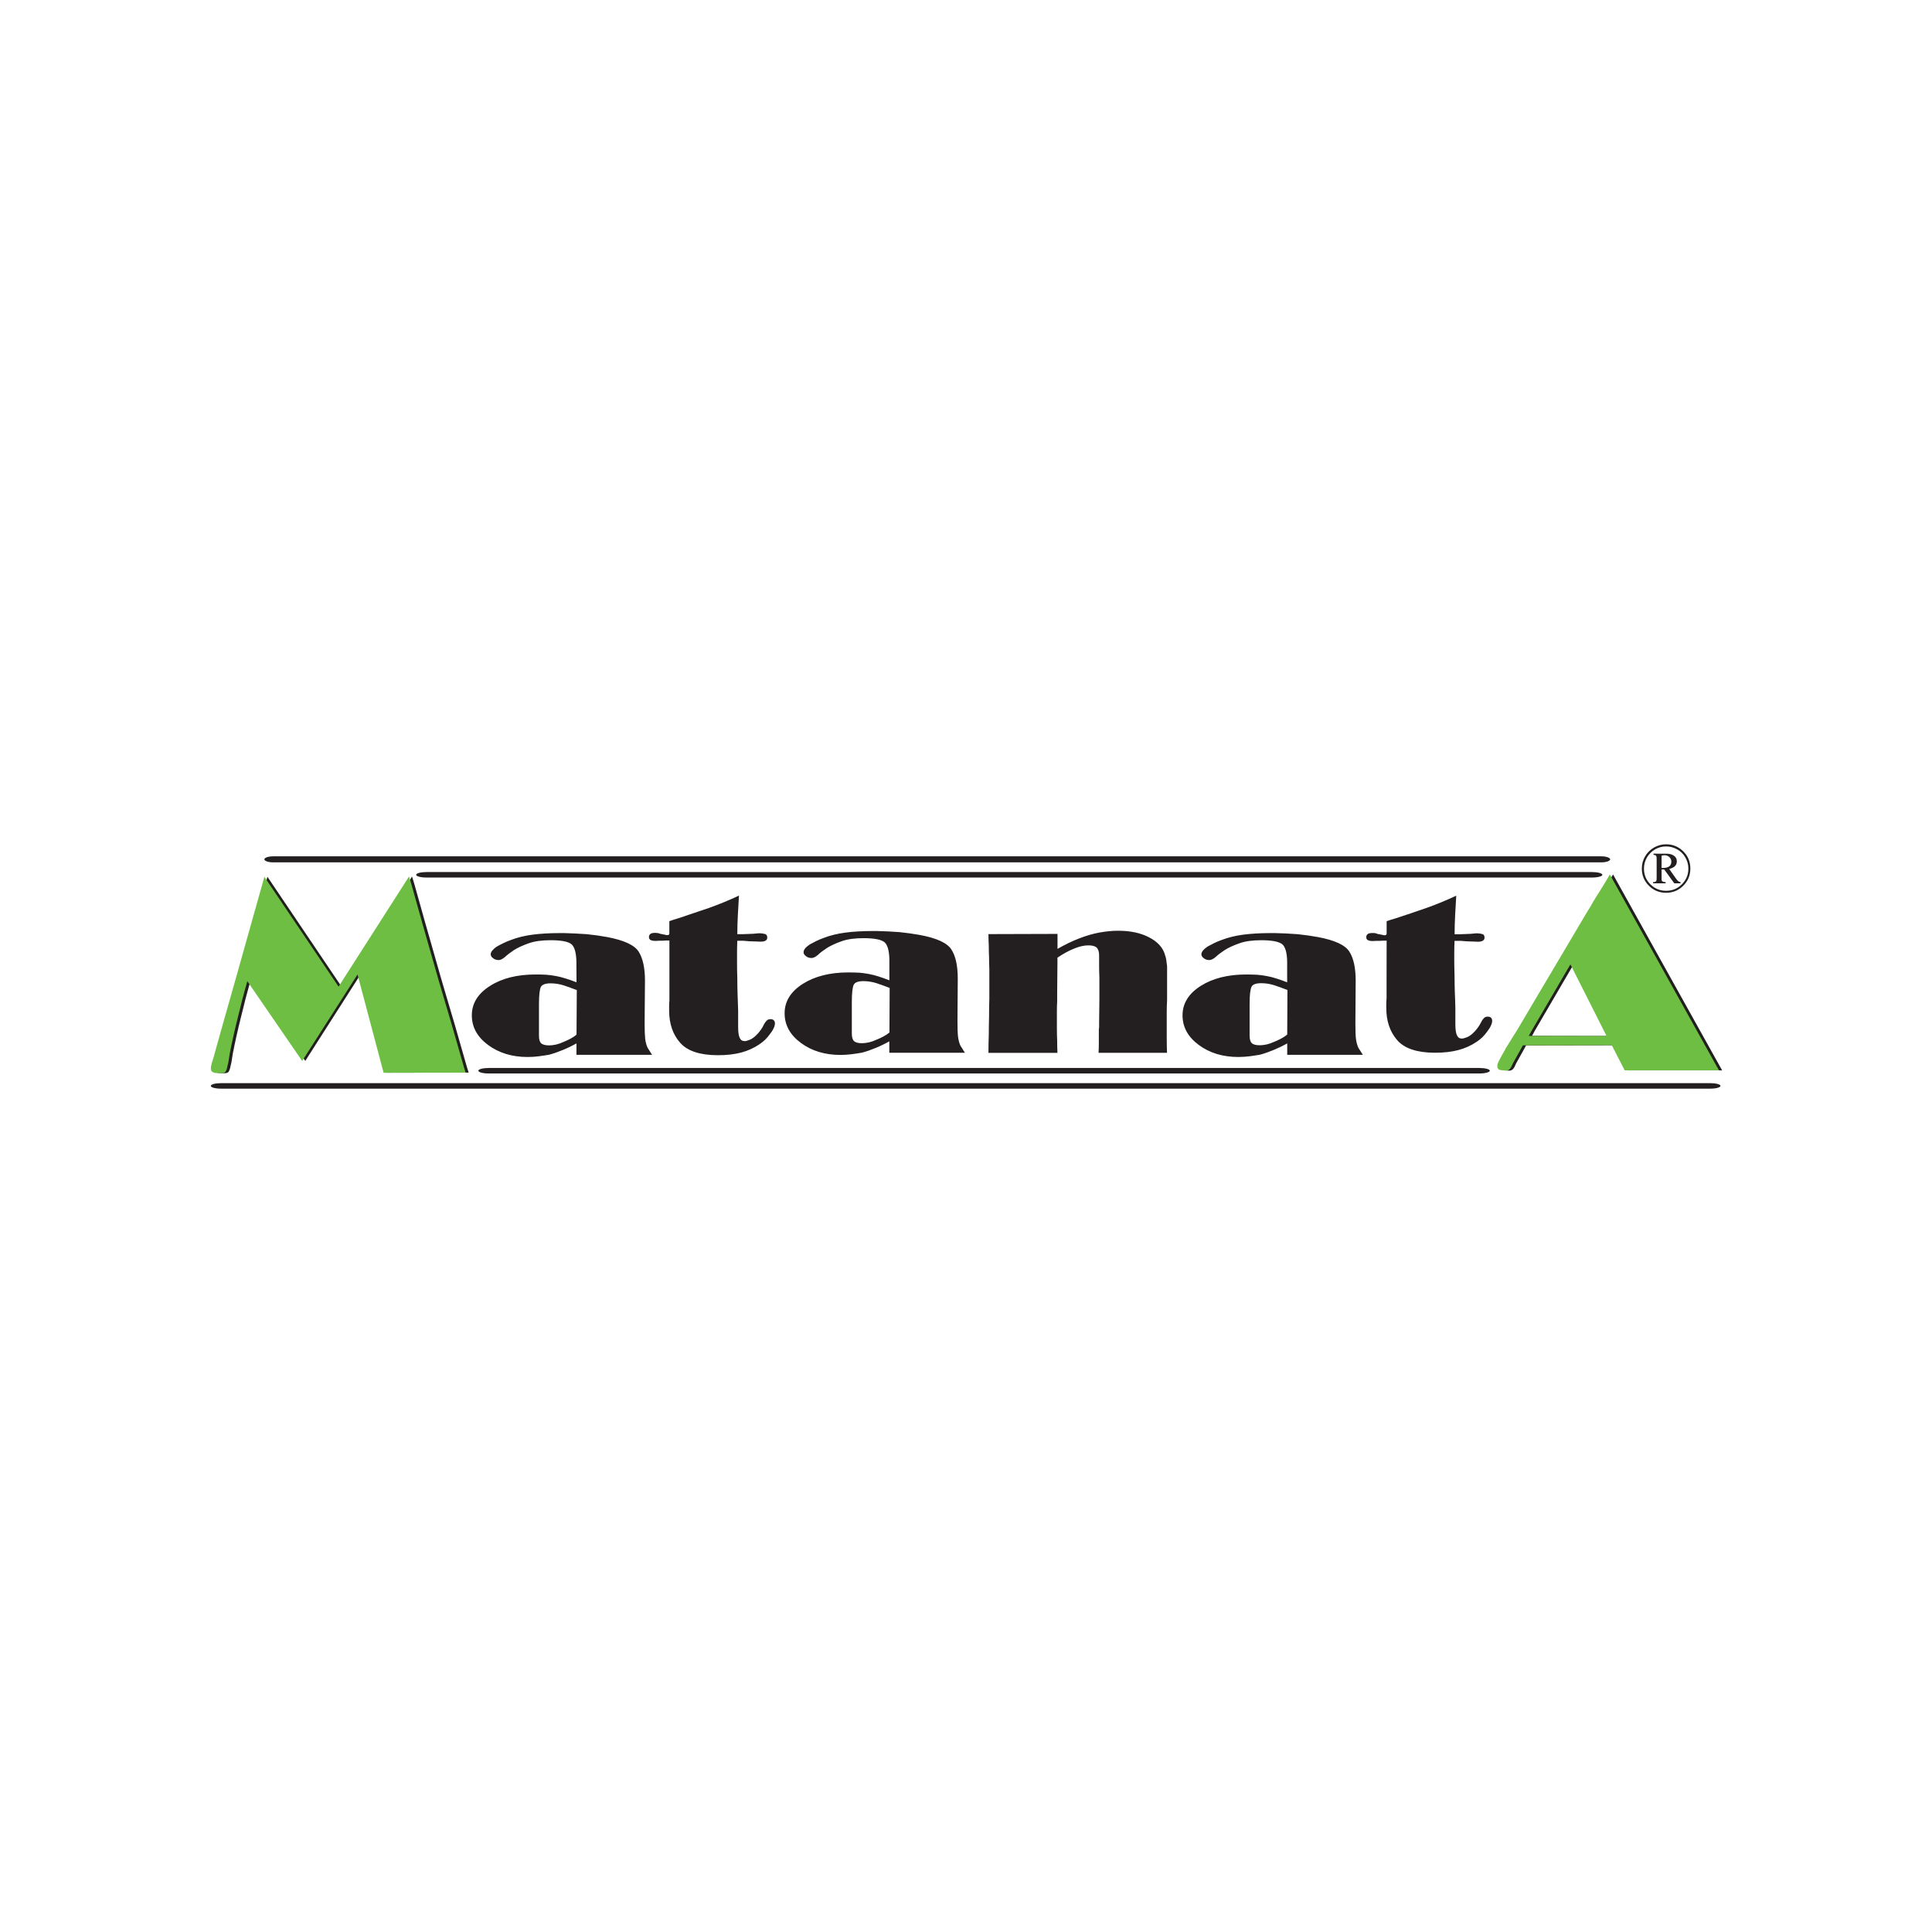
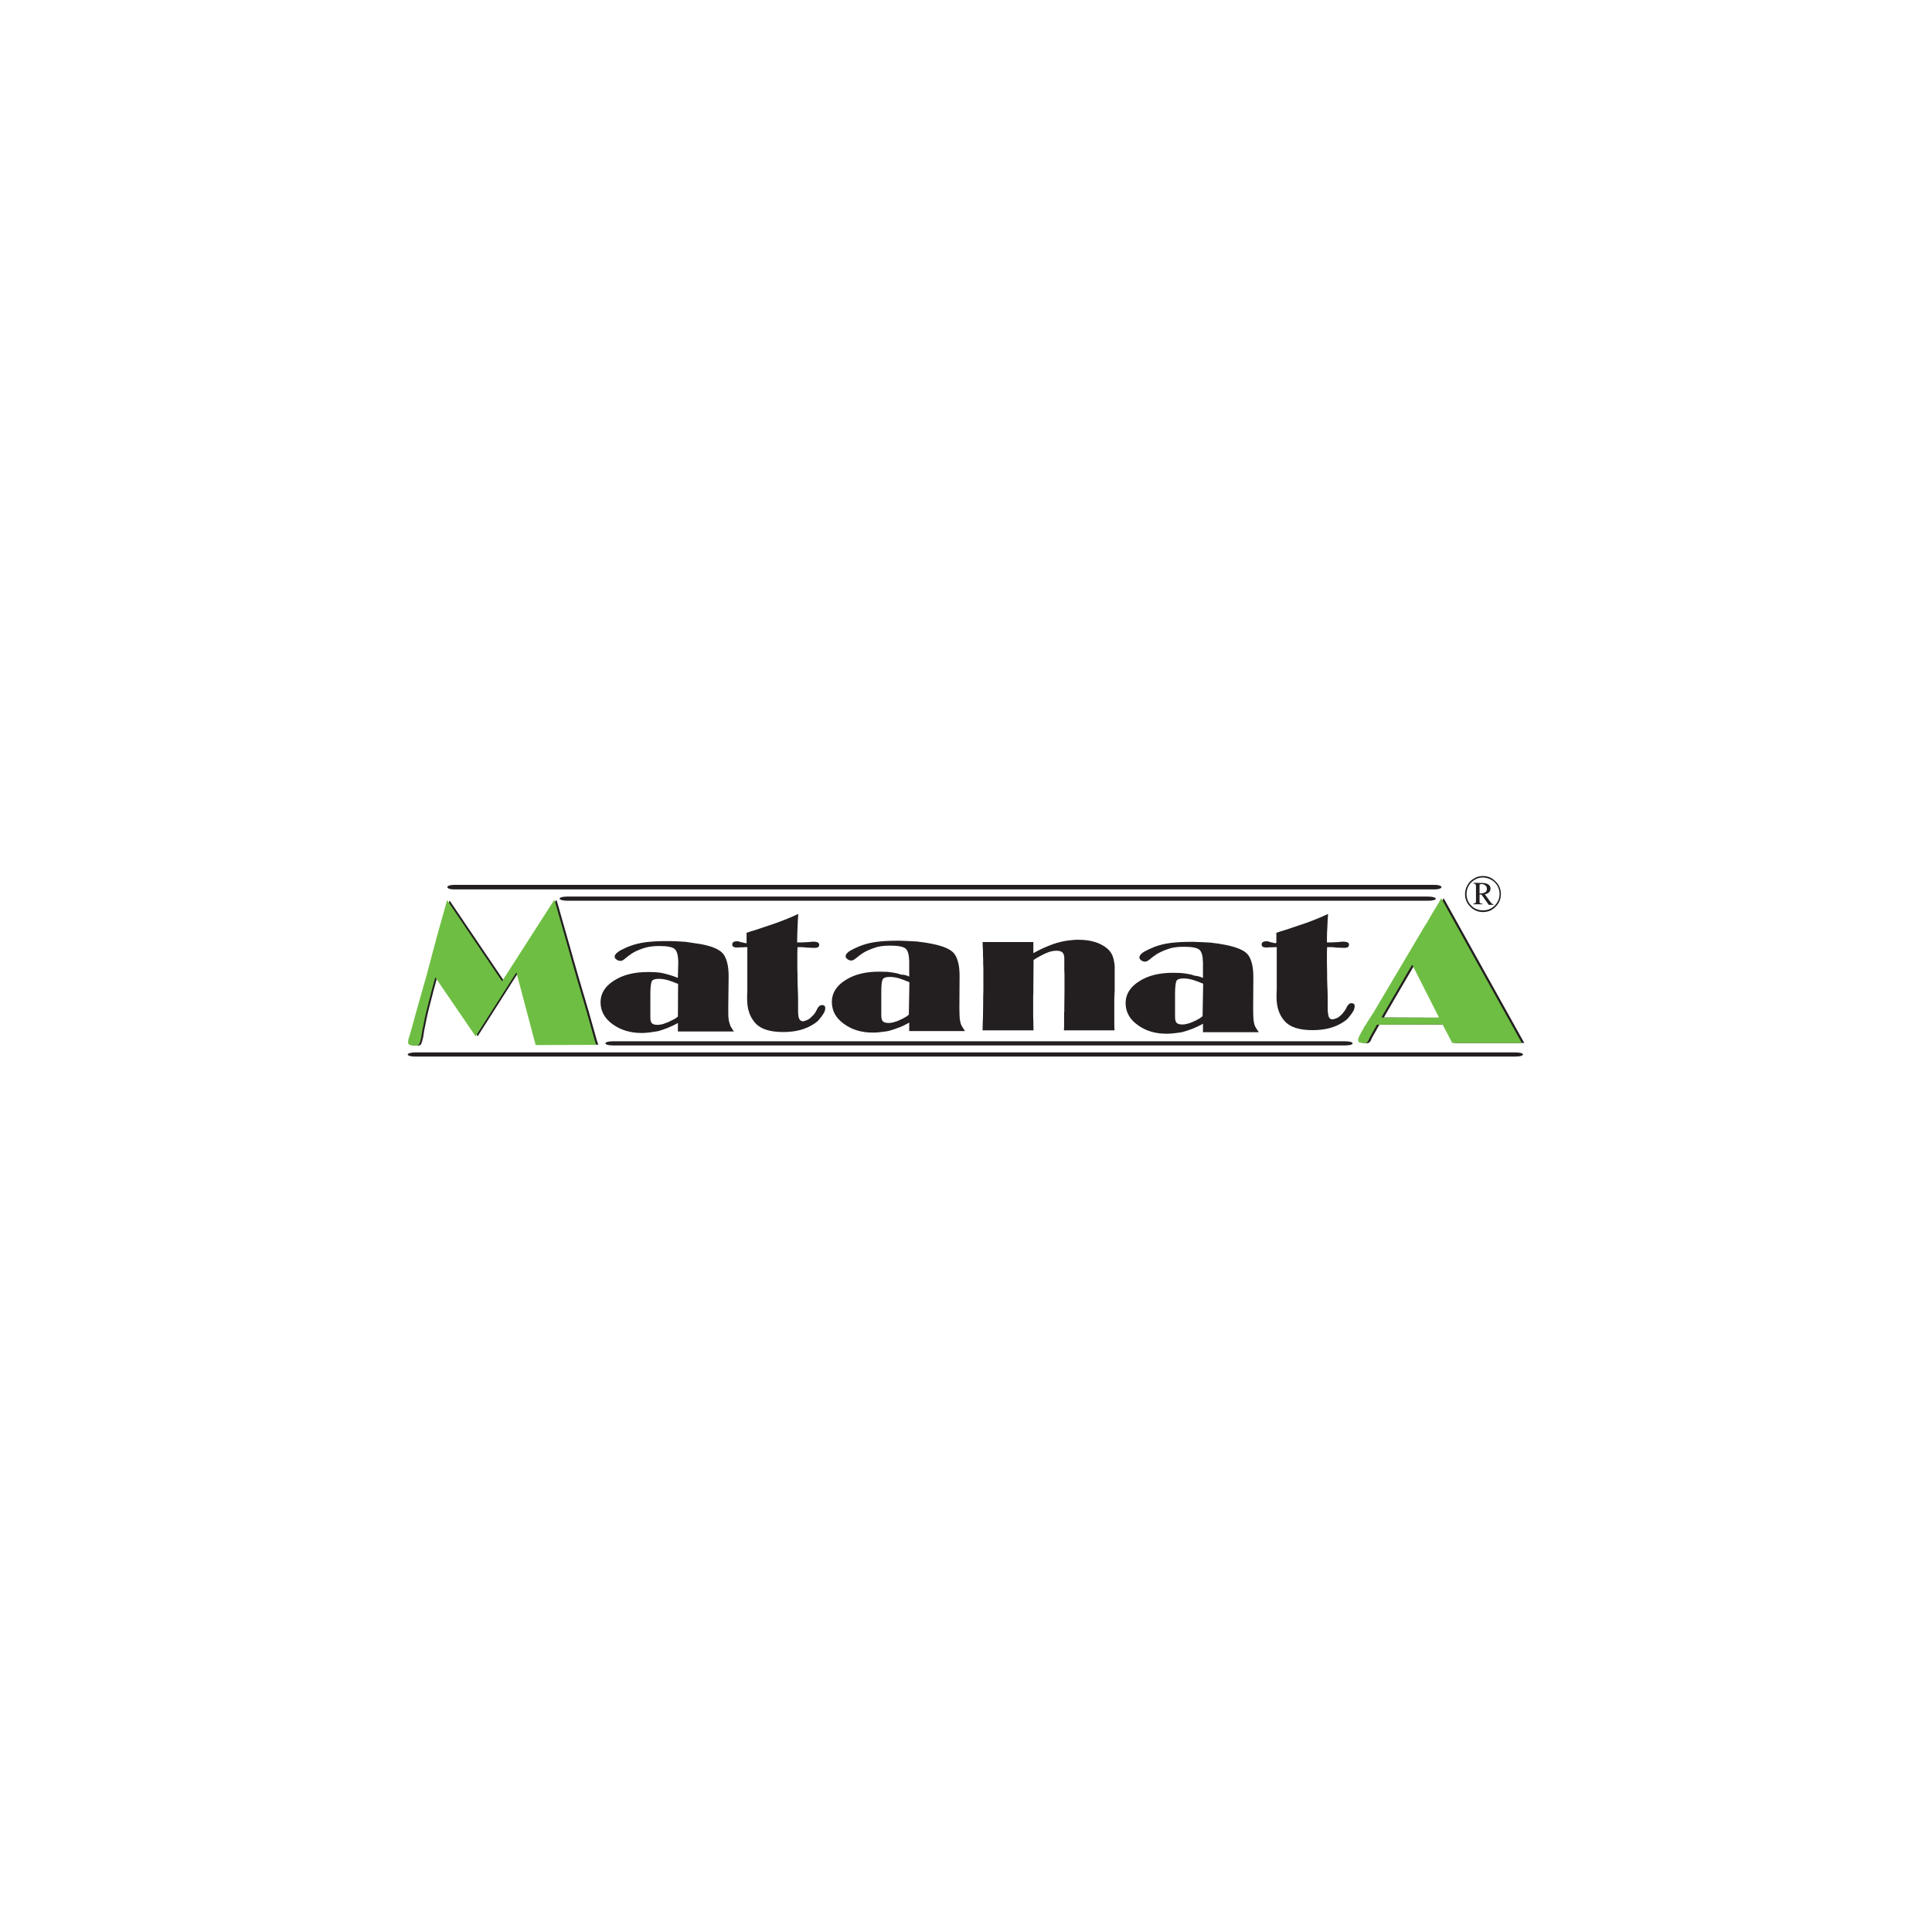
- <svg xmlns="http://www.w3.org/2000/svg" viewBox="0 0 1024 1024" width="1024" height="1024">
-   <rect width="1024" height="1024" fill="#FFFFFF" />
-   <g transform="translate(71.680,407.253) scale(0.363878) translate(-113.829,-956.091)">
-     <style type="text/css">
- 	.st0{fill-rule:evenodd;clip-rule:evenodd;fill:#231F20;}
- 	.st1{fill-rule:evenodd;clip-rule:evenodd;fill:#6FBE44;}
+ <svg xmlns="http://www.w3.org/2000/svg" version="1.1" id="Layer_1" x="0px" y="0px" viewBox="0 0 1024 1024" style="enable-background:new 0 0 1024 1024;" xml:space="preserve">
+   <style type="text/css">
+ 	.st0{fill-rule:evenodd;clip-rule:evenodd;fill:#FFFFFF;}
+ 	.st1{fill-rule:evenodd;clip-rule:evenodd;fill:#231F20;}
+ 	.st2{fill-rule:evenodd;clip-rule:evenodd;fill:#6FBE44;}
</style>
+   <rect class="st0" width="1024" height="1024" />
+   <g>
    <g>
-       <g>
-         <path class="st0" d="M517,1113.6l3.3,10.7l15.8,56.3l23.9,83.7l19.7,66.6l17.3,60.4l2.5,7.9l-119.5,0.2l-38-143.2l-80.5,126    L281.6,1266c-5.1,17.6-9.7,35.5-14,53.4c-4.5,18-8.5,35.9-12,53.9v1.2c-0.3,0.6-0.4,1.2-0.4,1.7c-0.3,1.7-0.5,3.4-0.8,5.4    c-0.2,2.2-0.8,4.2-1.3,6.2c-1.1,4.7-1,5.7-2.9,9.6c-2,3.9-8.9,2.5-13.5,2.5c-3.5,0-8.2-1.6-8.2-6c0-6.3,2.2-10.9,3.9-16.8l12-43.1    l21.2-74.7l19.2-68.3l17.6-62.6l4-14.4l108,160.1L517,1113.6z M2266.4,1110.6l158.9,285.4H2288l-18.8-36.6l-11.3,0l-114.2,0.2    l-3.9,0l-13.4,24.1c-2.1,3-2.6,6.7-5.3,9.9c-1.6,1.9-3.6,2.8-6.1,2.8c-1.9,0-9.2-0.6-10.4-1.7c-1.2-1.2-2-2.2-2-3.6    c0-2.2-0.7-2.9,2-8.3c2.7-5.4,5.8-11.1,9.4-17.1c0.3-0.8,0.7-1.6,1.1-2.5c0.3-0.5,0.7-1,1.2-1.6c3-4.9,5.8-9.5,8.5-13.8    c2.7-4.3,4.7-7.6,6.2-9.8l100-168.8c1.9-3.2,3.9-6.6,6.2-10.1c1.9-3.3,3.8-6.5,5.6-9.8C2250.6,1136.5,2259,1123.7,2266.4,1110.6     M2209,1241.6l-3.9,6.5l-52.7,90.2l-4,7.4c37.5-0.1,69.1,0.3,106.7,0.2l6.6-0.4L2209,1241.6z M238.5,1414.6h2169.8    c8,0,14.6,1.8,14.6,4c0,2.2-6.6,4-14.6,4H238.5c-8,0-14.6-1.8-14.6-4C223.9,1416.4,230.4,1414.6,238.5,1414.6 M628.6,1392.5    h1443.2c8.3,0,15.1,1.8,15.1,4s-6.8,4-15.1,4H628.6c-8.3,0-15-1.8-15-4C613.5,1394.3,620.3,1392.5,628.6,1392.5 M314.9,1084.2    h1934.3c7.2,0,13,2,13,4.4c0,2.4-5.9,4.4-13,4.4H314.9c-7.2,0-13-2-13-4.4S307.7,1084.2,314.9,1084.2 M538,1107.1    c-8.3,0-15,1.8-15,4c0,2.2,6.8,4,15,4h1697.7c8.3,0,15.1-1.8,15.1-4c0-2.2-6.8-4-15.1-4H538z M891.8,1196.6l0-18    c2.2-0.6,4.3-1.3,6.5-2.2c2.1-0.7,4.2-1.3,6.4-1.9c15.1-5,30.1-10.1,45.1-15.2c14.7-5.3,29.2-11.2,43.4-17.9    c-0.5,9.2-1,18.6-1.6,28c-0.5,9.2-0.8,18.7-0.8,28.2c2.7,0,5.4,0,8,0c2.4,0,5-0.1,7.6-0.3c2.4,0,4.9-0.1,7.6-0.3    c2.4-0.2,5-0.4,7.6-0.7h1.6h1.7c2.4,0.2,4.7,0.7,6.8,1.2c1.8,0.9,2.8,2.6,2.7,5.1c0,2-0.8,3.4-2.3,4.3c-1.6,1.1-4,1.6-6.9,1.6    c-2.9,0-5.7-0.1-8.4-0.3c-3,0-5.9-0.1-8.8-0.3c-3-0.2-5.8-0.4-8.4-0.7h-8.8c-0.3,7.2-0.4,12.8-0.4,16.9c0,4.3,0,8.3,0,12v1.1    c0,0.4,0,0.7,0,0.9c0,7.8,0.1,15.6,0.4,23.4c0,8,0.1,15.9,0.4,23.7c0.3,8,0.5,15.9,0.8,23.7c0,8,0,15.9,0,23.7    c0,7.8,0.8,13.2,2.4,16.2c1.3,3,3.7,4.6,7.2,4.6c1.4,0,2.9-0.3,4.4-1c1.7-0.4,3.3-1.1,4.9-1.9c3.5-1.9,6.8-4.8,10-8.4    c3.2-3.5,5.9-7.4,8.1-11.8c0.5-1.1,1-2.1,1.6-2.9c0.3-0.7,0.7-1.3,1.3-1.9c1.1-1.5,2.1-2.6,3.2-3.2c1.1-0.6,2.5-0.9,4-0.9    c2.2,0,3.8,0.5,4.8,1.6c1.1,1.1,1.7,2.5,1.7,4.5c0,2.2-0.7,4.7-2.1,7.5c-1.3,2.8-3.2,5.7-5.6,8.7c-1.9,2.6-4,5.1-6.4,7.5    c-2.7,2.5-5.5,4.8-8.5,6.8c-8,5.4-16.8,9.4-26.5,12c-9.8,2.6-21.1,3.9-33.8,3.9c-26.2,0-44.6-6.1-55.1-18.1    c-10.7-12-16.1-27.7-16.1-47.1v-7.1c0-2.4,0.1-4.8,0.4-7.2c0-2.2,0-4.4,0-6.8v-7.2l0-16.9l0-56.7H887c-1.6,0.2-3.2,0.3-4.8,0.3    H877c-1.7,0.2-3.3,0.3-4.9,0.3c-3.5,0-6-0.4-7.6-1.3c-1.6-0.9-2.4-2.3-2.4-4.2c0-2.2,0.8-3.8,2.5-4.9c1.3-0.9,3.5-1.3,6.8-1.3    c1.1,0,2.4,0.1,4,0.3c1.3,0.5,2.7,0.9,4,1.3h0.8c1.6,0.4,3.2,0.8,4.8,1c1.4,0.4,2.6,0.7,3.7,0.7c1.1,0,1.9-0.2,2.4-0.7    C891.6,1198,891.8,1197.4,891.8,1196.6 M1212.3,1264.8l0-30.5c-0.3-12.8-2.7-21.2-7.2-25.1c-4.9-3.8-15.1-5.8-30.6-5.8    c-12.9,0-23.5,1.5-31.8,4.5c-8.6,3-15.7,6.3-21.3,9.8c-5.6,3.7-10,7-13.2,10.1c-3.6,3-6.6,4.5-9.2,4.5c-3.3,0-6-0.9-8.1-2.6    c-2.4-1.7-3.6-3.6-3.6-5.8c0-1.7,0.7-3.6,2.3-5.6c1.6-1.9,3.9-3.9,6.8-5.8c2.7-1.5,5.8-3.1,9.2-4.8c3.2-1.6,6.8-3.1,10.9-4.6    c9.6-3.7,20.2-6.3,31.7-7.8c11.5-1.5,24.9-2.3,40.2-2.3h2.9h2.8c11,0.2,22,0.8,33,1.6c10.7,1.1,20.6,2.5,29.8,4.2    c24.4,4.5,39.7,11.6,45.8,21.2c6.2,9.7,9.2,23.8,9.2,42.2l-0.4,60.4v2.3c0,9.9,0.2,17.3,0.8,22c0.6,5,1.8,9.4,3.6,13.3    c0.9,1.5,1.8,3,2.9,4.5c1,1.8,2.2,3.6,3.6,5.6h-110.2l0-16.6c-7,3.9-13.8,7.2-20.1,9.7c-6.8,2.8-13.3,5.1-19.8,6.8    c-5.1,0.9-10.2,1.6-15.3,2.3c-5.3,0.6-10.7,1-16,1c-22.5,0-41.7-5.8-57.6-17.5c-15.8-11.7-23.7-26.1-23.7-43.2    c0-17.3,8.9-31.7,26.6-42.9c17.4-11,39.5-16.6,66.3-16.6c5.6,0,10.9,0.2,15.7,0.4c4.8,0.4,9.5,1,14.1,1.9c4.6,0.8,9.2,2,14.1,3.6    C1201.5,1260.8,1206.7,1262.6,1212.3,1264.8 M1212.7,1276.1c-0.3-0.2-0.5-0.4-0.9-0.7c-0.5,0-0.9-0.1-1.2-0.3    c-5.6-2.2-11.4-4.2-17.3-6.2c-6.2-1.9-12.4-2.9-18.8-2.9c-7.5,0-12.3,1.7-14.1,5.2c-1.8,3.7-2.8,12.1-2.8,25.3l0,37.9l0,7.8    c0,5.4,1.1,9.1,3.1,11c2.2,2.2,6,3.2,11.7,3.2c2.9,0,6.3-0.4,10.1-1.2c3.8-0.9,7.5-2.2,11.3-4c3.2-1.2,6.4-2.8,9.7-4.5    c3.3-1.7,6.2-3.7,8.9-5.9L1212.7,1276.1z M1457.2,1197.2l0,21.8c11-6.3,21.6-11.4,31.8-15.3c9.9-3.9,19.7-6.7,29.3-8.5    c4.6-0.8,9.1-1.5,13.6-1.9c4.6-0.5,9.2-0.7,13.7-0.7c17.4,0,32.3,3.1,44.6,9.4c12.4,6.3,20.2,14.7,23.4,25.1    c0.2,1.3,0.7,2.5,1.1,3.6c0.3,1.3,0.5,2.5,0.8,3.6c0.5,3,0.9,6.3,1.3,9.8c0,3.7,0,8.9,0,15.8c0,5.7,0,11.3,0,16.9    c0,5.7,0,11.3,0,16.9c-0.3,5.7-0.5,11.3-0.5,16.9c0,5.7,0,11.3,0,16.9c0,7.2,0,14.3,0,21.5c0,7.2,0.1,14.3,0.4,21.4h-99.7    c0.3-5,0.4-10,0.4-14.9c0-4.8,0-9.6,0-14.4v-3.8c0-1.3,0.1-2.5,0.4-3.6c0-1.3,0-2.6,0-3.9c0-1.1,0-2.3,0-3.6l0.4-32.5    c0-5.4,0-10.8,0-16.1c0-5.5,0-11,0-16.6c-0.2-5.5-0.4-10.9-0.4-16.3c0-5.4,0-10.8,0-16.2c0-5.2-1.2-9-3.6-11.4    c-2.5-2.2-6.5-3.2-12.1-3.2c-6.1,0-12.9,1.5-20.5,4.6c-7.7,3-15.9,7.5-24.5,13.3v6.5l-0.4,44.8c0,4.3,0,8.6,0,12.7    c-0.3,4.3-0.4,8.7-0.4,13c0,4.3,0,8.6,0,12.7c0,4.3,0,8.6,0,12.9c0,6.1,0.1,12.1,0.4,18c0,6,0.1,12.1,0.4,18.1h-100.5    c0-8.9,0.2-17.8,0.5-26.6c0-8.7,0.2-17.4,0.4-26c0-8.8,0.1-17.6,0.4-26.5c0-8.7,0-17.4,0-26c0-5.7,0-11.3,0-16.9    c-0.2-5.7-0.4-11.3-0.4-17.2c-0.3-5.6-0.4-11.3-0.4-16.9c-0.3-5.6-0.5-11.2-0.5-16.9L1457.2,1197.2L1457.2,1197.2z M1936.6,1196.7    l0-18c2.1-0.6,4.2-1.4,6.5-2.2c2-0.7,4.2-1.2,6.4-1.9c15.1-4.9,30.2-10,45.1-15.2c14.7-5.2,29.2-11.2,43.4-17.9    c-0.5,9.2-1,18.6-1.6,28c-0.5,9.2-0.8,18.7-0.8,28.2h8c2.4,0,5-0.2,7.6-0.3c2.4-0.1,5-0.1,7.6-0.3c2.4-0.2,5-0.5,7.6-0.7    c0.5,0,1.1,0,1.6,0c0.6,0,1.1,0,1.7,0c2.4,0.2,4.8,0.5,6.8,1.2c1.9,0.7,2.7,2.6,2.7,5.1c0,2-0.9,3.3-2.3,4.3c-1.7,1-4,1.6-6.9,1.6    c-2.9,0-5.7-0.2-8.4-0.3c-2.9-0.1-5.9-0.1-8.9-0.3c-2.9-0.2-5.8-0.6-8.4-0.7c-2.9-0.1-5.9,0-8.8,0c-0.3,7.1-0.4,12.8-0.4,16.9    c0,4.3,0,8.3,0,12c0,0.5,0,0.9,0,1.1c0,0.4,0,0.7,0,0.9c0,7.8,0.3,11.8,0.4,19.6c0.1,8,0.1,15.9,0.4,23.7c0.3,8,0.7,15.9,0.8,23.7    c0.1,8,0,15.9,0,23.7c0,7.8,0.9,13.2,2.4,16.2c1.4,3,3.7,4.6,7.2,4.6c1.4,0,2.8-0.5,4.4-1c1.6-0.5,3.3-1.1,4.9-1.9    c3.5-1.9,6.8-4.8,10.1-8.4c3.1-3.5,5.9-7.4,8.1-11.8c0.5-1.1,1.1-2,1.6-2.9c0.3-0.6,0.7-1.3,1.3-1.9c1.1-1.5,2.1-2.6,3.1-3.2    c1.1-0.6,2.5-0.9,4-0.9c2.1,0,3.8,0.5,4.8,1.6c1.1,1.1,1.7,2.6,1.7,4.6c0,2.2-0.7,4.7-2.1,7.5c-1.3,2.8-3.3,5.6-5.6,8.7    c-2,2.6-4,5.1-6.4,7.5c-2.7,2.6-5.5,4.8-8.5,6.8c-8,5.4-16.8,9.4-26.6,12c-9.8,2.6-21.1,3.9-33.8,3.9c-26.2,0-44.5-6.1-55.1-18.1    c-10.6-12-16.1-27.7-16.1-47.1c0-2.4,0-4.7,0-7.1s0.3-4.8,0.4-7.1c0.1-2.2,0-4.4,0-6.8c0-2.4,0-4.9,0-7.2l0-16.9l0.1-53    c-1.5,0-3.2-0.1-4.8,0c-1.6,0.1-3.2,0.3-4.8,0.3c-1.9,0-3.6-0.1-5.2,0c-1.7,0.1-3.3,0.3-4.9,0.3c-3.5,0-6-0.4-7.6-1.3    c-1.6-0.9-2.4-2.3-2.4-4.2c0-2.2,0.8-3.8,2.5-4.9c1.3-0.9,3.6-1.3,6.8-1.3c1.1,0,2.5-0.1,4,0.3c1.4,0.3,2.7,0.9,4,1.3h0.8    c1.6,0.4,3.3,0.7,4.8,1c1.4,0.3,2.6,0.7,3.7,0.7c1.1,0,1.9-0.2,2.4-0.7C1936.3,1198.1,1936.6,1197.5,1936.6,1196.7 M2343.6,1066.7    c-6.1,0-11.9,1.5-17.4,4.6c-5.5,3.1-9.9,7.4-13.1,12.9c-3.2,5.5-4.8,11.5-4.8,17.8c0,9.8,3.4,18.1,10.3,25    c6.9,6.9,15.2,10.3,25,10.3c9.8,0,18.2-3.4,25.1-10.3c6.9-6.9,10.3-15.2,10.3-25c0-9.8-3.4-18.2-10.3-25    C2361.8,1070.1,2353.4,1066.7,2343.6,1066.7 M2343.6,1069.8c-5.7,0-11.1,1.4-16,4.3c-5,2.9-8.9,6.8-11.8,11.7    c-3,5.1-4.4,10.5-4.4,16.3c0,9,3.1,16.6,9.4,22.9c6.3,6.3,13.9,9.4,22.9,9.4c8.9,0,16.6-3.1,22.9-9.4c6.3-6.3,9.5-13.9,9.5-22.9    c0-5.8-1.5-11.2-4.4-16.3c-2.9-5.1-6.9-9-12-11.8C2354.5,1071.2,2349.2,1069.8,2343.6,1069.8 M2325.3,1080.3v1.8    c2.2,0,3.6,0.6,4.1,1.8c0.3,0.7,0.5,2.3,0.5,4.9v26.1c0,2.4-0.1,3.9-0.3,4.6c-0.4,1.5-2,2.3-4.9,2.3v1.7h18.3v-1.7    c-3.5,0-5.5-1-5.9-3.1v-15.4h3.8l14.7,20.2h9.1v-1.7c-2-0.1-4-1.6-6-4.3l-10.5-14.9c7.4-1.8,11.1-5.5,11.1-11.1    c0-3.8-1.6-6.6-4.8-8.6c-2.7-1.7-6.1-2.5-10-2.5L2325.3,1080.3L2325.3,1080.3z M2337.1,1101.1v-17.8c1.5-0.5,2.9-0.7,4.2-0.7    c2.8,0,5.2,0.9,7.1,2.7c1.9,1.7,2.9,4,2.9,6.8c0,6-4.2,9.1-12.7,9.1L2337.1,1101.1L2337.1,1101.1z M756.6,1267.7    c-5.6-2.2-10.8-4-15.7-5.5c-4.9-1.6-9.6-2.8-14.1-3.6c-4.6-0.9-9.2-1.5-14.1-1.9c-4.8-0.3-10-0.4-15.7-0.4    c-26.8,0-48.9,5.5-66.3,16.6c-17.8,11.2-26.6,25.6-26.6,42.9c0,17.1,7.9,31.5,23.7,43.2c15.9,11.7,35,17.5,57.5,17.5    c5.4,0,10.7-0.3,16-1c5.1-0.7,10.2-1.4,15.3-2.3c6.4-1.7,13-4,19.8-6.8c6.4-2.6,13.1-5.8,20.1-9.7l0,16.6h110.2    c-1.4-1.9-2.6-3.8-3.6-5.6c-1.1-1.5-2-3-2.9-4.5c-1.8-3.9-3-8.3-3.6-13.3c-0.5-4.8-0.8-12.1-0.8-22v-2.3l0.5-60.4    c0-18.4-3.1-32.5-9.2-42.2c-6.2-9.6-21.4-16.6-45.8-21.2c-9.1-1.7-19-3.1-29.8-4.2c-11-0.8-22-1.3-33-1.6h-2.8h-2.9    c-15.3,0-28.7,0.8-40.2,2.3c-11.5,1.5-22.1,4.1-31.7,7.8c-4.1,1.5-7.7,3-10.9,4.6c-3.5,1.7-6.6,3.3-9.2,4.8    c-3,1.9-5.2,3.9-6.8,5.8c-1.6,2-2.4,3.8-2.4,5.6c0,2.2,1.2,4.1,3.6,5.8c2.1,1.7,4.8,2.6,8,2.6c2.6,0,5.7-1.5,9.2-4.5    c3.2-3,7.6-6.4,13.2-10.1c5.6-3.5,12.7-6.8,21.3-9.8c8.3-3,19-4.5,31.8-4.5c15.5,0,25.7,1.9,30.5,5.8c4.5,3.9,6.9,12.2,7.2,25    L756.6,1267.7z M757,1279.1l-0.4,64.9c-2.7,2.2-5.6,4.2-8.9,5.9c-3.2,1.7-6.5,3.2-9.7,4.5c-3.8,1.8-7.5,3.1-11.3,4    c-3.8,0.8-7.1,1.2-10,1.2c-5.6,0-9.5-1.1-11.7-3.2c-2.1-1.9-3.1-5.6-3.1-11v-7.8l0-37.9c0-13.2,1-21.7,2.8-25.3    c1.9-3.5,6.7-5.2,14.2-5.2c6.4,0,12.7,1,18.8,2.9c5.9,1.9,11.7,4,17.3,6.2c0.3,0.2,0.7,0.3,1.2,0.3    C756.5,1278.6,756.7,1278.8,757,1279.1 M1791.7,1267.7l0-30.5c-0.3-12.8-2.7-21.2-7.2-25c-4.9-3.8-15.1-5.8-30.6-5.8    c-12.9,0-23.5,1.5-31.8,4.5c-8.6,3-15.7,6.3-21.3,9.8c-5.6,3.7-10,7-13.2,10.1c-3.6,3-6.6,4.5-9.2,4.5c-3.3,0-6-0.9-8-2.6    c-2.4-1.7-3.6-3.6-3.6-5.8c0-1.7,0.7-3.6,2.4-5.6c1.6-1.9,3.9-3.9,6.8-5.8c2.7-1.5,5.8-3.1,9.2-4.8c3.2-1.6,6.8-3.1,10.9-4.6    c9.6-3.7,20.2-6.3,31.7-7.8c11.5-1.5,24.9-2.3,40.2-2.3h2.9h2.8c11,0.2,22,0.8,33,1.6c10.7,1.1,20.6,2.5,29.8,4.2    c24.4,4.5,39.7,11.6,45.8,21.2c6.2,9.7,9.2,23.8,9.2,42.2l-0.4,60.4v2.3c0,9.9,0.2,17.3,0.8,22c0.6,5,1.8,9.4,3.6,13.3    c0.9,1.5,1.8,3,2.9,4.5c1,1.8,2.2,3.6,3.6,5.6h-110.2l0-16.6c-7,3.9-13.8,7.1-20.1,9.7c-6.8,2.8-13.3,5.1-19.8,6.8    c-5.1,0.9-10.2,1.6-15.3,2.3c-5.3,0.6-10.7,1-16,1c-22.5,0-41.7-5.8-57.6-17.5c-15.8-11.7-23.7-26.1-23.7-43.2    c0-17.3,8.9-31.7,26.6-42.9c17.4-11,39.5-16.6,66.3-16.6c5.6,0,10.8,0.2,15.7,0.4c4.8,0.4,9.5,1,14.1,1.9c4.6,0.8,9.2,2,14.1,3.6    C1780.9,1263.7,1786.1,1265.5,1791.7,1267.7 M1792.1,1279.1c-0.3-0.2-0.5-0.4-0.9-0.7c-0.5,0-0.9-0.1-1.2-0.3    c-5.6-2.2-11.4-4.2-17.3-6.2c-6.2-1.9-12.4-2.9-18.8-2.9c-7.5,0-12.3,1.7-14.1,5.2c-1.8,3.7-2.8,12.1-2.8,25.3l0,37.9l0,7.8    c0,5.4,1.1,9.1,3.1,11c2.2,2.2,6,3.2,11.7,3.2c3,0,6.3-0.4,10.1-1.2c3.7-0.9,7.5-2.2,11.3-4c3.2-1.2,6.4-2.8,9.7-4.5    c3.3-1.7,6.2-3.7,8.9-5.9L1792.1,1279.1z" />
-         <path class="st1" d="M2261.7,1110.6l158.9,285.3h-137.3l-18.8-36.6l-11.3,0l-114.2,0.2l-3.9,0l-13.4,24.1c-2.1,3-2.6,6.7-5.3,9.9    c-1.6,1.9-3.6,2.8-6.1,2.8c-1.9,0-9.2-0.6-10.4-1.7c-1.2-1.2-2-2.2-2-3.6c0-2.2-0.6-2.9,2-8.3c2.7-5.4,5.8-11.1,9.4-17.1    c0.3-0.8,0.7-1.6,1.1-2.5c0.3-0.5,0.7-1,1.2-1.6c3-4.9,5.8-9.5,8.5-13.8c2.7-4.3,4.7-7.6,6.2-9.8l100-168.8    c1.9-3.3,3.9-6.6,6.2-10.1c1.9-3.3,3.8-6.5,5.6-9.8C2246,1136.5,2254.3,1123.7,2261.7,1110.6 M2204.3,1241.6l-3.9,6.6l-52.7,90.2    l-4.1,7.4c37.5-0.1,69.1,0.3,106.6,0.2l6.6-0.4L2204.3,1241.6z" />
-         <path class="st1" d="M512.6,1113.6l3.3,10.7l15.8,56.3l23.9,83.7l19.7,66.7l17.3,60.4l2.5,7.9l-119.5,0.2l-38-143.2l-80.6,126    l-79.9-116.2c-5.1,17.6-9.7,35.5-14,53.4c-4.5,17.9-8.5,35.9-12,53.8c0,0.3,0,0.6,0,1.2c-0.3,0.6-0.4,1.2-0.4,1.7    c-0.2,1.7-0.5,3.4-0.8,5.4c-0.2,2.2-0.8,4.2-1.3,6.2c-1.1,4.7-1,5.7-2.9,9.6c-2,3.9-8.9,2.5-13.5,2.5c-3.5,0-8.2-1.6-8.2-6    c0-6.3,2.2-10.9,3.9-16.8l12-43.1l21.2-74.7l19.2-68.3l17.6-62.6l4-14.4L410,1274L512.6,1113.6z" />
-       </g>
+       <path class="st1" d="M294.9,476.9l0.9,2.9l4.3,15.1l6.4,22.5l5.3,17.9l4.6,16.3l0.7,2.1l-32.1,0.1l-10.2-38.5l-21.6,33.9    l-21.5-31.2c-1.3,4.7-2.6,9.6-3.8,14.4c-1.3,4.8-2.3,9.7-3.2,14.5v0.4c-0.1,0.2-0.1,0.4-0.1,0.4c-0.1,0.4-0.2,0.9-0.2,1.4    c-0.1,0.6-0.2,1.2-0.4,1.7c-0.3,1.3-0.3,1.5-0.8,2.6c-0.5,1.1-2.4,0.7-3.7,0.7c-1,0-2.2-0.4-2.2-1.6c0-1.7,0.6-3,1.1-4.6l3.2-11.6    l5.7-20.1l5.2-18.3l4.7-16.8l1.1-3.8l29.1,43L294.9,476.9z M765.2,476.1l42.7,76.7H771l-5.1-9.8h-3l-30.7,0.1h-1.1l-3.6,6.4    c-0.5,0.8-0.7,1.8-1.4,2.7c-0.4,0.5-1,0.7-1.6,0.7c-0.5,0-2.5-0.2-2.8-0.4c-0.4-0.4-0.5-0.6-0.5-1c0-0.6-0.2-0.8,0.5-2.2    s1.5-3,2.5-4.6c0.1-0.2,0.2-0.4,0.3-0.7c0.1-0.2,0.2-0.3,0.4-0.4c0.8-1.3,1.5-2.6,2.3-3.7c0.7-1.2,1.3-2.1,1.7-2.6l26.9-45.4    c0.5-0.9,1.1-1.8,1.7-2.7c0.5-0.9,1-1.8,1.5-2.6C761,483,763.2,479.6,765.2,476.1 M749.8,511.3l-1.1,1.8l-14.1,24.2l-1.1,2    c10.1,0,18.6,0.1,28.7,0.1l1.8-0.1L749.8,511.3z M220,557.8h583.3c2.1,0,3.9,0.4,3.9,1.1s-1.8,1.1-3.9,1.1H220    c-2.1,0-3.9-0.4-3.9-1.1C216.1,558.3,217.9,557.8,220,557.8 M324.9,551.9h388c2.2,0,4,0.4,4,1.1s-1.8,1.1-4,1.1h-388    c-2.2,0-4-0.4-4-1.1S322.7,551.9,324.9,551.9 M240.6,469h519.9c2,0,3.5,0.5,3.5,1.2s-1.6,1.2-3.5,1.2H240.6c-2,0-3.5-0.5-3.5-1.2    S238.6,469,240.6,469 M300.6,475.2c-2.2,0-4,0.4-4,1.1c0,0.6,1.8,1.1,4,1.1h456.4c2.2,0,4-0.4,4-1.1c0-0.6-1.8-1.1-4-1.1H300.6z     M395.7,499.2v-4.8c0.6-0.2,1.2-0.4,1.8-0.6c0.5-0.2,1.2-0.4,1.7-0.5c4-1.3,8.1-2.7,12.2-4.1c3.9-1.4,7.9-3,11.7-4.8    c-0.2,2.5-0.3,5-0.4,7.5s-0.2,5-0.2,7.6c0.7,0,1.4,0,2.1,0c0.6,0,1.3,0,2.1-0.1c0.6,0,1.3,0,2.1-0.1c0.6-0.1,1.3-0.1,2.1-0.2h0.4    h0.4c0.6,0.1,1.3,0.2,1.8,0.4c0.4,0.3,0.7,0.7,0.7,1.3c0,0.5-0.2,0.9-0.6,1.2c-0.4,0.3-1.1,0.4-1.9,0.4c-0.8,0-1.5,0-2.2-0.1    c-0.8,0-1.6,0-2.3-0.1c-0.8-0.1-1.5-0.1-2.2-0.2h-2.3c-0.1,2-0.1,3.4-0.1,4.6c0,1.2,0,2.2,0,3.2v0.3c0,0.1,0,0.2,0,0.3    c0,2.1,0,4.2,0.1,6.3c0,2.1,0,4.3,0.1,6.3c0.1,2.1,0.2,4.3,0.2,6.3c0,2.1,0,4.3,0,6.3s0.2,3.6,0.6,4.4c0.4,0.8,1,1.3,2,1.3    c0.4,0,0.8-0.1,1.2-0.3c0.4-0.1,0.9-0.3,1.3-0.5c1-0.5,1.8-1.3,2.7-2.2s1.6-2,2.1-3.1c0.2-0.3,0.3-0.5,0.4-0.8    c0.1-0.2,0.2-0.4,0.4-0.5c0.3-0.4,0.5-0.7,0.9-0.9c0.3-0.2,0.7-0.3,1.1-0.3c0.6,0,1,0.2,1.3,0.4c0.3,0.3,0.4,0.7,0.4,1.3    c0,0.6-0.2,1.3-0.5,2.1c-0.4,0.7-0.9,1.5-1.5,2.3c-0.5,0.7-1.1,1.3-1.7,2.1c-0.7,0.7-1.5,1.3-2.3,1.8c-2.1,1.4-4.6,2.5-7.2,3.2    s-5.6,1.1-9.1,1.1c-7.1,0-12-1.6-14.8-4.8c-2.9-3.2-4.3-7.4-4.3-12.7v-1.9c0-0.6,0-1.3,0.1-2c0-0.6,0-1.2,0-1.8v-2v-4.6v-15.2    h-1.3c-0.4,0.1-0.9,0.1-1.3,0.1h-1.4c-0.4,0.1-0.9,0.1-1.3,0.1c-1,0-1.6-0.1-2.1-0.4c-0.4-0.3-0.6-0.6-0.6-1.2    c0-0.6,0.2-1,0.7-1.3c0.4-0.3,1-0.4,1.8-0.4c0.3,0,0.6,0,1.1,0.1c0.4,0.2,0.7,0.3,1.1,0.4h0.2c0.4,0.1,0.9,0.2,1.3,0.3    c0.4,0.1,0.7,0.2,1,0.2s0.5-0.1,0.6-0.2C395.6,499.6,395.7,499.4,395.7,499.2 M481.9,517.6v-8.2c-0.1-3.4-0.7-5.7-2-6.7    c-1.3-1-4-1.5-8.2-1.5c-3.5,0-6.3,0.4-8.6,1.3c-2.3,0.8-4.2,1.7-5.7,2.6c-1.5,1-2.7,1.9-3.6,2.7c-1,0.8-1.8,1.3-2.5,1.3    c-0.9,0-1.6-0.3-2.1-0.7c-0.6-0.4-1-1-1-1.5c0-0.4,0.2-1,0.6-1.5c0.4-0.5,1.1-1.1,1.8-1.5c0.7-0.4,1.5-0.8,2.5-1.3    c0.9-0.4,1.8-0.8,3-1.3c2.6-1,5.5-1.7,8.5-2.1s6.7-0.6,10.8-0.6h0.8h0.7c3,0.1,5.9,0.2,8.9,0.4c2.9,0.3,5.5,0.7,8,1.2    c6.5,1.3,10.6,3.1,12.3,5.7s2.5,6.4,2.5,11.4l-0.1,16.3v0.6c0,2.7,0.1,4.6,0.2,5.9c0.2,1.3,0.4,2.5,1,3.6c0.3,0.4,0.4,0.8,0.8,1.3    c0.3,0.4,0.6,1,1,1.5h-29.6v-4.5c-1.9,1.1-3.7,2-5.4,2.6c-1.8,0.7-3.6,1.3-5.4,1.8c-1.3,0.3-2.8,0.4-4.1,0.6    c-1.4,0.2-2.9,0.3-4.3,0.3c-6.1,0-11.2-1.5-15.5-4.7c-4.3-3.1-6.3-7-6.3-11.6c0-4.6,2.4-8.5,7.2-11.5c4.6-3,10.6-4.5,17.8-4.5    c1.5,0,3,0.1,4.2,0.1c1.3,0.1,2.6,0.3,3.8,0.5c1.3,0.2,2.5,0.5,3.8,1C478.9,516.5,480.4,516.9,481.9,517.6 M482,520.6    c-0.1-0.1-0.2-0.1-0.3-0.2c-0.2,0-0.3,0-0.4-0.1c-1.5-0.6-3-1.2-4.6-1.7c-1.7-0.5-3.3-0.8-5.1-0.8c-2.1,0-3.3,0.4-3.8,1.4    s-0.7,3.2-0.7,6.8v10.2v2.1c0,1.4,0.3,2.4,0.8,3c0.6,0.6,1.6,0.9,3.1,0.9c0.8,0,1.7-0.1,2.7-0.4c1-0.3,2.1-0.6,3-1.1    c0.9-0.4,1.7-0.7,2.6-1.3c0.9-0.4,1.7-1,2.4-1.6L482,520.6z M547.7,499.3v5.9c3-1.7,5.8-3,8.6-4.1c2.7-1.1,5.3-1.8,7.9-2.3    c1.3-0.2,2.4-0.4,3.7-0.5c1.3-0.2,2.5-0.2,3.7-0.2c4.6,0,8.7,0.8,12,2.5s5.5,3.9,6.3,6.7c0.1,0.4,0.2,0.7,0.3,1    c0.1,0.4,0.2,0.7,0.2,1c0.2,0.8,0.3,1.7,0.4,2.6c0,1,0,2.4,0,4.3c0,1.5,0,3,0,4.6c0,1.5,0,3,0,4.6c-0.1,1.5-0.2,3-0.2,4.6    s0,3,0,4.6c0,2,0,3.8,0,5.8s0,3.8,0.1,5.7h-26.8c0.1-1.3,0.1-2.7,0.1-4c0-1.3,0-2.6,0-3.8v-1c0-0.4,0-0.7,0.1-1c0-0.4,0-0.7,0-1.1    c0-0.3,0-0.6,0-1l0.1-8.8c0-1.4,0-2.9,0-4.3c0-1.5,0-3,0-4.5c-0.1-1.5-0.1-3-0.1-4.4s0-2.9,0-4.4c0-1.4-0.4-2.4-1-3    c-0.7-0.6-1.8-0.9-3.2-0.9c-1.6,0-3.5,0.4-5.5,1.3s-4.3,2.1-6.6,3.6v1.8l-0.1,12.1c0,1.2,0,2.3,0,3.4c-0.1,1.2-0.1,2.3-0.1,3.5    c0,1.2,0,2.3,0,3.4c0,1.2,0,2.3,0,3.5c0,1.6,0,3.2,0.1,4.8c0,1.6,0,3.2,0.1,4.8h-27c0-2.4,0.1-4.8,0.2-7.2c0-2.3,0.1-4.6,0.1-7    s0-4.7,0.1-7.2c0-2.3,0-4.6,0-7c0-1.5,0-3,0-4.6c-0.1-1.5-0.1-3-0.1-4.6c-0.1-1.5-0.1-3-0.1-4.6c-0.1-1.5-0.2-3-0.2-4.6    L547.7,499.3L547.7,499.3z M676.5,499.2v-4.8c0.5-0.2,1.2-0.4,1.8-0.6c0.5-0.2,1.2-0.4,1.7-0.5c4-1.3,8.1-2.7,12.2-4.1    c3.9-1.4,7.9-3,11.7-4.8c-0.2,2.5-0.3,5-0.4,7.5c-0.2,2.5-0.2,5-0.2,7.6h2.1c0.6,0,1.3-0.1,2.1-0.1c0.6,0,1.3,0,2.1-0.1    c0.6-0.1,1.3-0.2,2.1-0.2c0.2,0,0.3,0,0.4,0c0.2,0,0.3,0,0.4,0c0.6,0.1,1.3,0.2,1.8,0.4c0.5,0.2,0.7,0.7,0.7,1.3    c0,0.5-0.3,0.9-0.6,1.2c-0.4,0.3-1.1,0.4-1.9,0.4s-1.5-0.1-2.2-0.1c-0.8,0-1.6,0-2.4-0.1c-0.8-0.1-1.5-0.2-2.2-0.2    c-0.8,0-1.6,0-2.3,0c-0.1,1.9-0.1,3.4-0.1,4.6c0,1.2,0,2.2,0,3.2c0,0.2,0,0.3,0,0.3c0,0.1,0,0.2,0,0.3c0,2.1,0.1,3.1,0.1,5.3    s0,4.3,0.1,6.3c0.1,2.1,0.2,4.3,0.2,6.3c0,2.1,0,4.3,0,6.3s0.3,3.6,0.6,4.4c0.4,0.8,1,1.3,2,1.3c0.4,0,0.7-0.2,1.2-0.3    c0.4-0.2,0.9-0.3,1.3-0.5c1-0.5,1.8-1.3,2.7-2.2c0.8-1,1.6-2,2.1-3.1c0.2-0.3,0.3-0.5,0.4-0.8c0.1-0.2,0.2-0.4,0.4-0.5    c0.3-0.4,0.5-0.7,0.8-0.9c0.3-0.2,0.7-0.3,1.1-0.3c0.5,0,1,0.2,1.3,0.4s0.4,0.7,0.4,1.3c0,0.6-0.2,1.3-0.5,2.1    c-0.4,0.7-0.9,1.5-1.5,2.3c-0.5,0.7-1.1,1.3-1.7,2.1c-0.7,0.7-1.5,1.3-2.3,1.8c-2.1,1.4-4.6,2.5-7.2,3.2c-2.6,0.7-5.6,1.1-9.1,1.1    c-7.1,0-12-1.6-14.8-4.8c-2.9-3.2-4.3-7.4-4.3-12.7c0-0.6,0-1.3,0-1.9s0.1-1.3,0.1-1.9s0-1.2,0-1.8s0-1.3,0-2v-4.6V502    c-0.4,0-0.9,0-1.3,0c-0.4,0-0.9,0.1-1.3,0.1c-0.5,0-1,0-1.4,0s-0.9,0.1-1.3,0.1c-1,0-1.6-0.1-2.1-0.4c-0.4-0.3-0.6-0.6-0.6-1.2    c0-0.6,0.2-1,0.7-1.3c0.4-0.3,1-0.4,1.8-0.4c0.3,0,0.7,0,1.1,0.1c0.4,0.1,0.7,0.3,1.1,0.4h0.2c0.4,0.1,0.9,0.2,1.3,0.3    s0.7,0.2,1,0.2c0.3,0,0.5-0.1,0.6-0.2C676.5,499.6,676.5,499.4,676.5,499.2 M785.9,464.3c-1.6,0-3.2,0.4-4.6,1.3    c-1.5,0.8-2.7,2-3.5,3.5c-0.9,1.5-1.3,3.1-1.3,4.8c0,2.6,0.9,4.8,2.8,6.7c1.9,1.9,4.1,2.8,6.7,2.8c2.6,0,4.9-0.9,6.7-2.8    c1.9-1.9,2.8-4.1,2.8-6.7c0-2.6-0.9-4.9-2.8-6.7C790.8,465.2,788.6,464.3,785.9,464.3 M785.9,465.1c-1.5,0-3,0.4-4.3,1.2    c-1.3,0.8-2.4,1.8-3.1,3.1c-0.8,1.3-1.2,2.9-1.2,4.4c0,2.4,0.8,4.5,2.5,6.2c1.7,1.7,3.8,2.5,6.2,2.5s4.5-0.8,6.2-2.5    s2.6-3.8,2.6-6.2c0-1.5-0.4-3-1.2-4.4c-0.8-1.3-1.9-2.4-3.2-3.1C788.9,465.5,787.4,465.1,785.9,465.1 M781,467.9v0.4    c0.6,0,1,0.2,1.1,0.4c0.1,0.2,0.2,0.6,0.2,1.3v7c0,0.6,0,1.1-0.1,1.3c-0.1,0.4-0.5,0.6-1.3,0.6v0.4h4.9V479c-1,0-1.5-0.3-1.6-0.8    v-4.1h1l3.9,5.5h2.4v-0.4c-0.5,0-1.1-0.4-1.6-1.2l-2.9-4c2-0.4,3-1.5,3-3c0-1-0.4-1.8-1.3-2.3c-0.7-0.4-1.6-0.7-2.7-0.7L781,467.9    L781,467.9z M784.2,473.6v-4.8c0.4-0.2,0.8-0.2,1.2-0.2c0.7,0,1.4,0.3,1.9,0.7c0.5,0.4,0.8,1.1,0.8,1.8c0,1.6-1.2,2.4-3.4,2.4    L784.2,473.6L784.2,473.6z M359.3,518.3c-1.5-0.6-2.9-1.1-4.2-1.5c-1.3-0.4-2.6-0.7-3.8-1c-1.3-0.3-2.5-0.4-3.8-0.5    c-1.3-0.1-2.7-0.1-4.2-0.1c-7.2,0-13.1,1.5-17.8,4.5c-4.8,3-7.2,6.9-7.2,11.5c0,4.6,2.1,8.5,6.3,11.6c4.3,3.1,9.4,4.7,15.5,4.7    c1.4,0,2.9-0.1,4.3-0.3c1.3-0.2,2.8-0.4,4.1-0.6c1.7-0.4,3.5-1.1,5.4-1.8c1.7-0.7,3.5-1.5,5.4-2.6v4.5H389c-0.4-0.5-0.7-1-1-1.5    c-0.3-0.4-0.5-0.8-0.8-1.3c-0.4-1.1-0.8-2.2-1-3.6c-0.2-1.3-0.2-3.2-0.2-5.9v-0.6l0.2-16.3c0-4.9-0.8-8.8-2.5-11.4    c-1.7-2.6-5.7-4.5-12.3-5.7c-2.4-0.4-5.1-0.8-8-1.2c-3-0.2-5.9-0.4-8.9-0.4h-0.7H353c-4.1,0-7.7,0.2-10.8,0.6    c-3.1,0.4-5.9,1.1-8.5,2.1c-1.1,0.4-2.1,0.8-3,1.3c-1,0.4-1.8,0.9-2.5,1.3c-0.8,0.5-1.4,1.1-1.8,1.5c-0.4,0.5-0.6,1-0.6,1.5    c0,0.6,0.4,1.1,1,1.5c0.5,0.4,1.3,0.7,2.1,0.7c0.7,0,1.5-0.4,2.5-1.3c0.9-0.8,2.1-1.7,3.6-2.7s3.4-1.8,5.7-2.6    c2.2-0.8,5.1-1.3,8.6-1.3c4.2,0,6.9,0.5,8.2,1.5c1.3,1.1,1.9,3.3,2,6.7L359.3,518.3z M359.4,521.4l-0.1,17.4    c-0.7,0.6-1.5,1.2-2.4,1.6c-0.9,0.4-1.8,0.9-2.6,1.3c-1,0.4-2.1,0.8-3,1.1c-1,0.2-1.9,0.4-2.7,0.4c-1.5,0-2.6-0.3-3.1-0.9    c-0.5-0.5-0.8-1.5-0.8-3v-2.1V527c0-3.6,0.3-5.8,0.7-6.8c0.5-1,1.8-1.4,3.8-1.4c1.7,0,3.4,0.3,5.1,0.8c1.6,0.5,3.1,1.1,4.6,1.7    C359,521.4,359.1,521.4,359.4,521.4C359.3,521.2,359.4,521.3,359.4,521.4 M637.6,518.3V510c-0.1-3.4-0.7-5.7-2-6.7    c-1.3-1-4-1.5-8.2-1.5c-3.5,0-6.3,0.4-8.6,1.3c-2.3,0.8-4.2,1.7-5.7,2.6c-1.5,1-2.7,1.9-3.6,2.7c-1,0.8-1.8,1.3-2.5,1.3    c-0.9,0-1.6-0.3-2.1-0.7c-0.6-0.4-1-1-1-1.5c0-0.4,0.2-1,0.6-1.5c0.4-0.5,1.1-1.1,1.8-1.5c0.7-0.4,1.5-0.8,2.5-1.3    c0.9-0.4,1.8-0.8,3-1.3c2.6-1,5.5-1.7,8.5-2.1c3.1-0.4,6.7-0.6,10.8-0.6h0.8h0.7c3,0.1,5.9,0.2,8.9,0.4c2.9,0.3,5.5,0.7,8,1.2    c6.5,1.3,10.6,3.1,12.3,5.7c1.7,2.6,2.5,6.4,2.5,11.4l-0.1,16.3v0.6c0,2.7,0.1,4.6,0.2,5.9c0.2,1.3,0.4,2.5,1,3.6    c0.3,0.4,0.4,0.8,0.8,1.3c0.3,0.4,0.6,1,1,1.5h-29.6v-4.5c-1.9,1.1-3.7,1.9-5.4,2.6c-1.8,0.7-3.6,1.3-5.4,1.8    c-1.3,0.3-2.8,0.4-4.1,0.6c-1.4,0.2-2.9,0.3-4.3,0.3c-6.1,0-11.2-1.5-15.5-4.7c-4.3-3.1-6.3-7-6.3-11.6c0-4.6,2.4-8.5,7.2-11.5    c4.6-3,10.6-4.5,17.8-4.5c1.5,0,2.9,0.1,4.2,0.1c1.3,0.1,2.6,0.3,3.8,0.5c1.3,0.2,2.5,0.5,3.8,1    C634.7,517.2,636.1,517.7,637.6,518.3 M637.7,521.4c-0.1-0.1-0.2-0.1-0.3-0.2c-0.2,0-0.3,0-0.4-0.1c-1.5-0.6-3-1.2-4.6-1.7    c-1.7-0.5-3.3-0.8-5.1-0.8c-2.1,0-3.3,0.4-3.8,1.4c-0.4,1-0.7,3.2-0.7,6.8V537v2.1c0,1.4,0.3,2.4,0.8,3c0.6,0.6,1.6,0.9,3.1,0.9    c0.8,0,1.7-0.1,2.7-0.4c1-0.3,2.1-0.6,3-1.1c0.9-0.4,1.7-0.7,2.6-1.3c0.9-0.4,1.7-1,2.4-1.6L637.7,521.4z" />
+       <path class="st2" d="M763.9,476.1l42.7,76.7h-36.9l-5.1-9.8h-3l-30.7,0.1h-1.1l-3.6,6.4c-0.5,0.8-0.7,1.8-1.4,2.7    c-0.4,0.5-1,0.7-1.6,0.7c-0.5,0-2.5-0.2-2.8-0.4c-0.4-0.4-0.5-0.6-0.5-1c0-0.6-0.2-0.8,0.5-2.2c0.7-1.4,1.5-3,2.5-4.6    c0.1-0.2,0.2-0.4,0.3-0.7c0.1-0.2,0.2-0.3,0.4-0.4c0.8-1.3,1.5-2.6,2.3-3.7c0.7-1.2,1.3-2.1,1.7-2.6l26.9-45.4    c0.5-0.9,1.1-1.8,1.7-2.7c0.5-0.9,1-1.8,1.5-2.6C759.7,483,762,479.6,763.9,476.1 M748.5,511.3l-1.1,1.8l-14.1,24.2l-1.1,2    c10.1,0,18.6,0.1,28.7,0.1l1.8-0.1L748.5,511.3z" />
+       <path class="st2" d="M293.8,476.9l0.9,2.9l4.3,15.1l6.4,22.5l5.3,18l4.6,16.3l0.7,2.1l-32.1,0.1l-10.2-38.5l-21.6,33.9L230.7,518    c-1.3,4.7-2.6,9.6-3.8,14.4c-1.3,4.8-2.3,9.7-3.2,14.5c0,0.1,0,0.2,0,0.4c-0.1,0.2-0.1,0.4-0.1,0.4c-0.1,0.4-0.2,0.9-0.2,1.4    c-0.1,0.6-0.2,1.2-0.4,1.7c-0.3,1.3-0.3,1.5-0.8,2.6c-0.5,1.1-2.4,0.7-3.7,0.7c-1,0-2.2-0.4-2.2-1.6c0-1.7,0.6-3,1.1-4.6l3.2-11.6    l5.7-20.1l4.9-18.5l4.7-16.8l1.1-3.8l29.1,43L293.8,476.9z" />
    </g>
  </g>
</svg>
